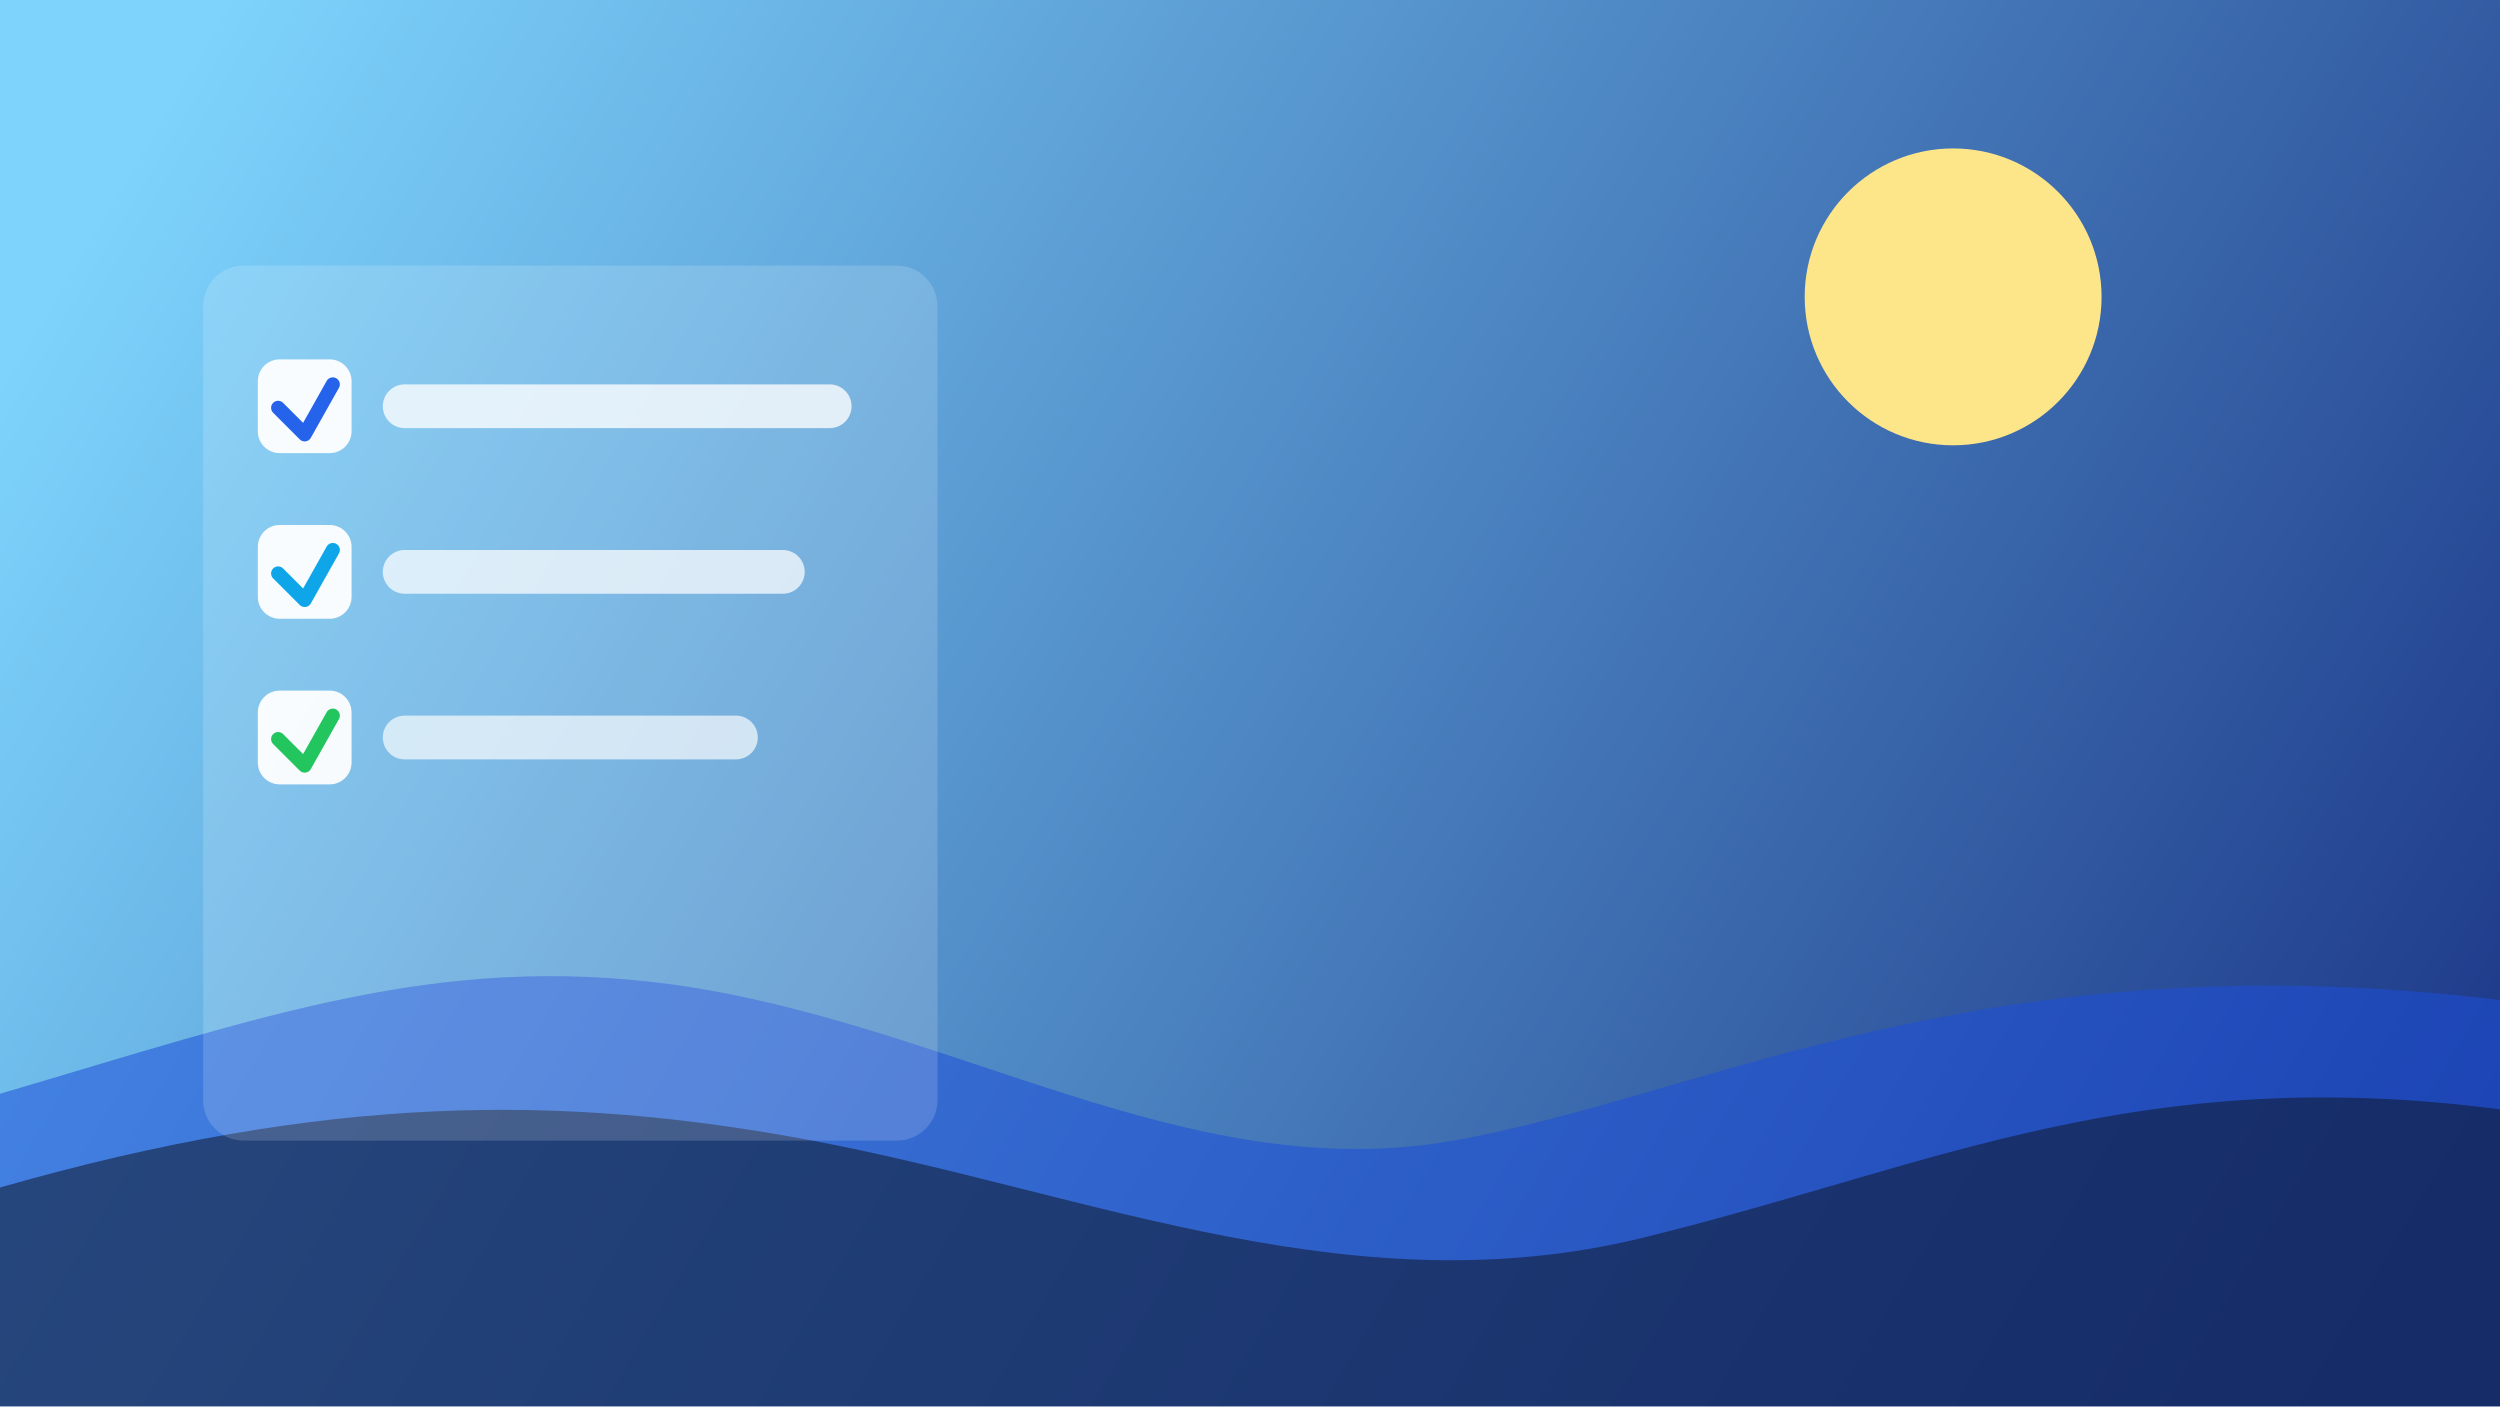
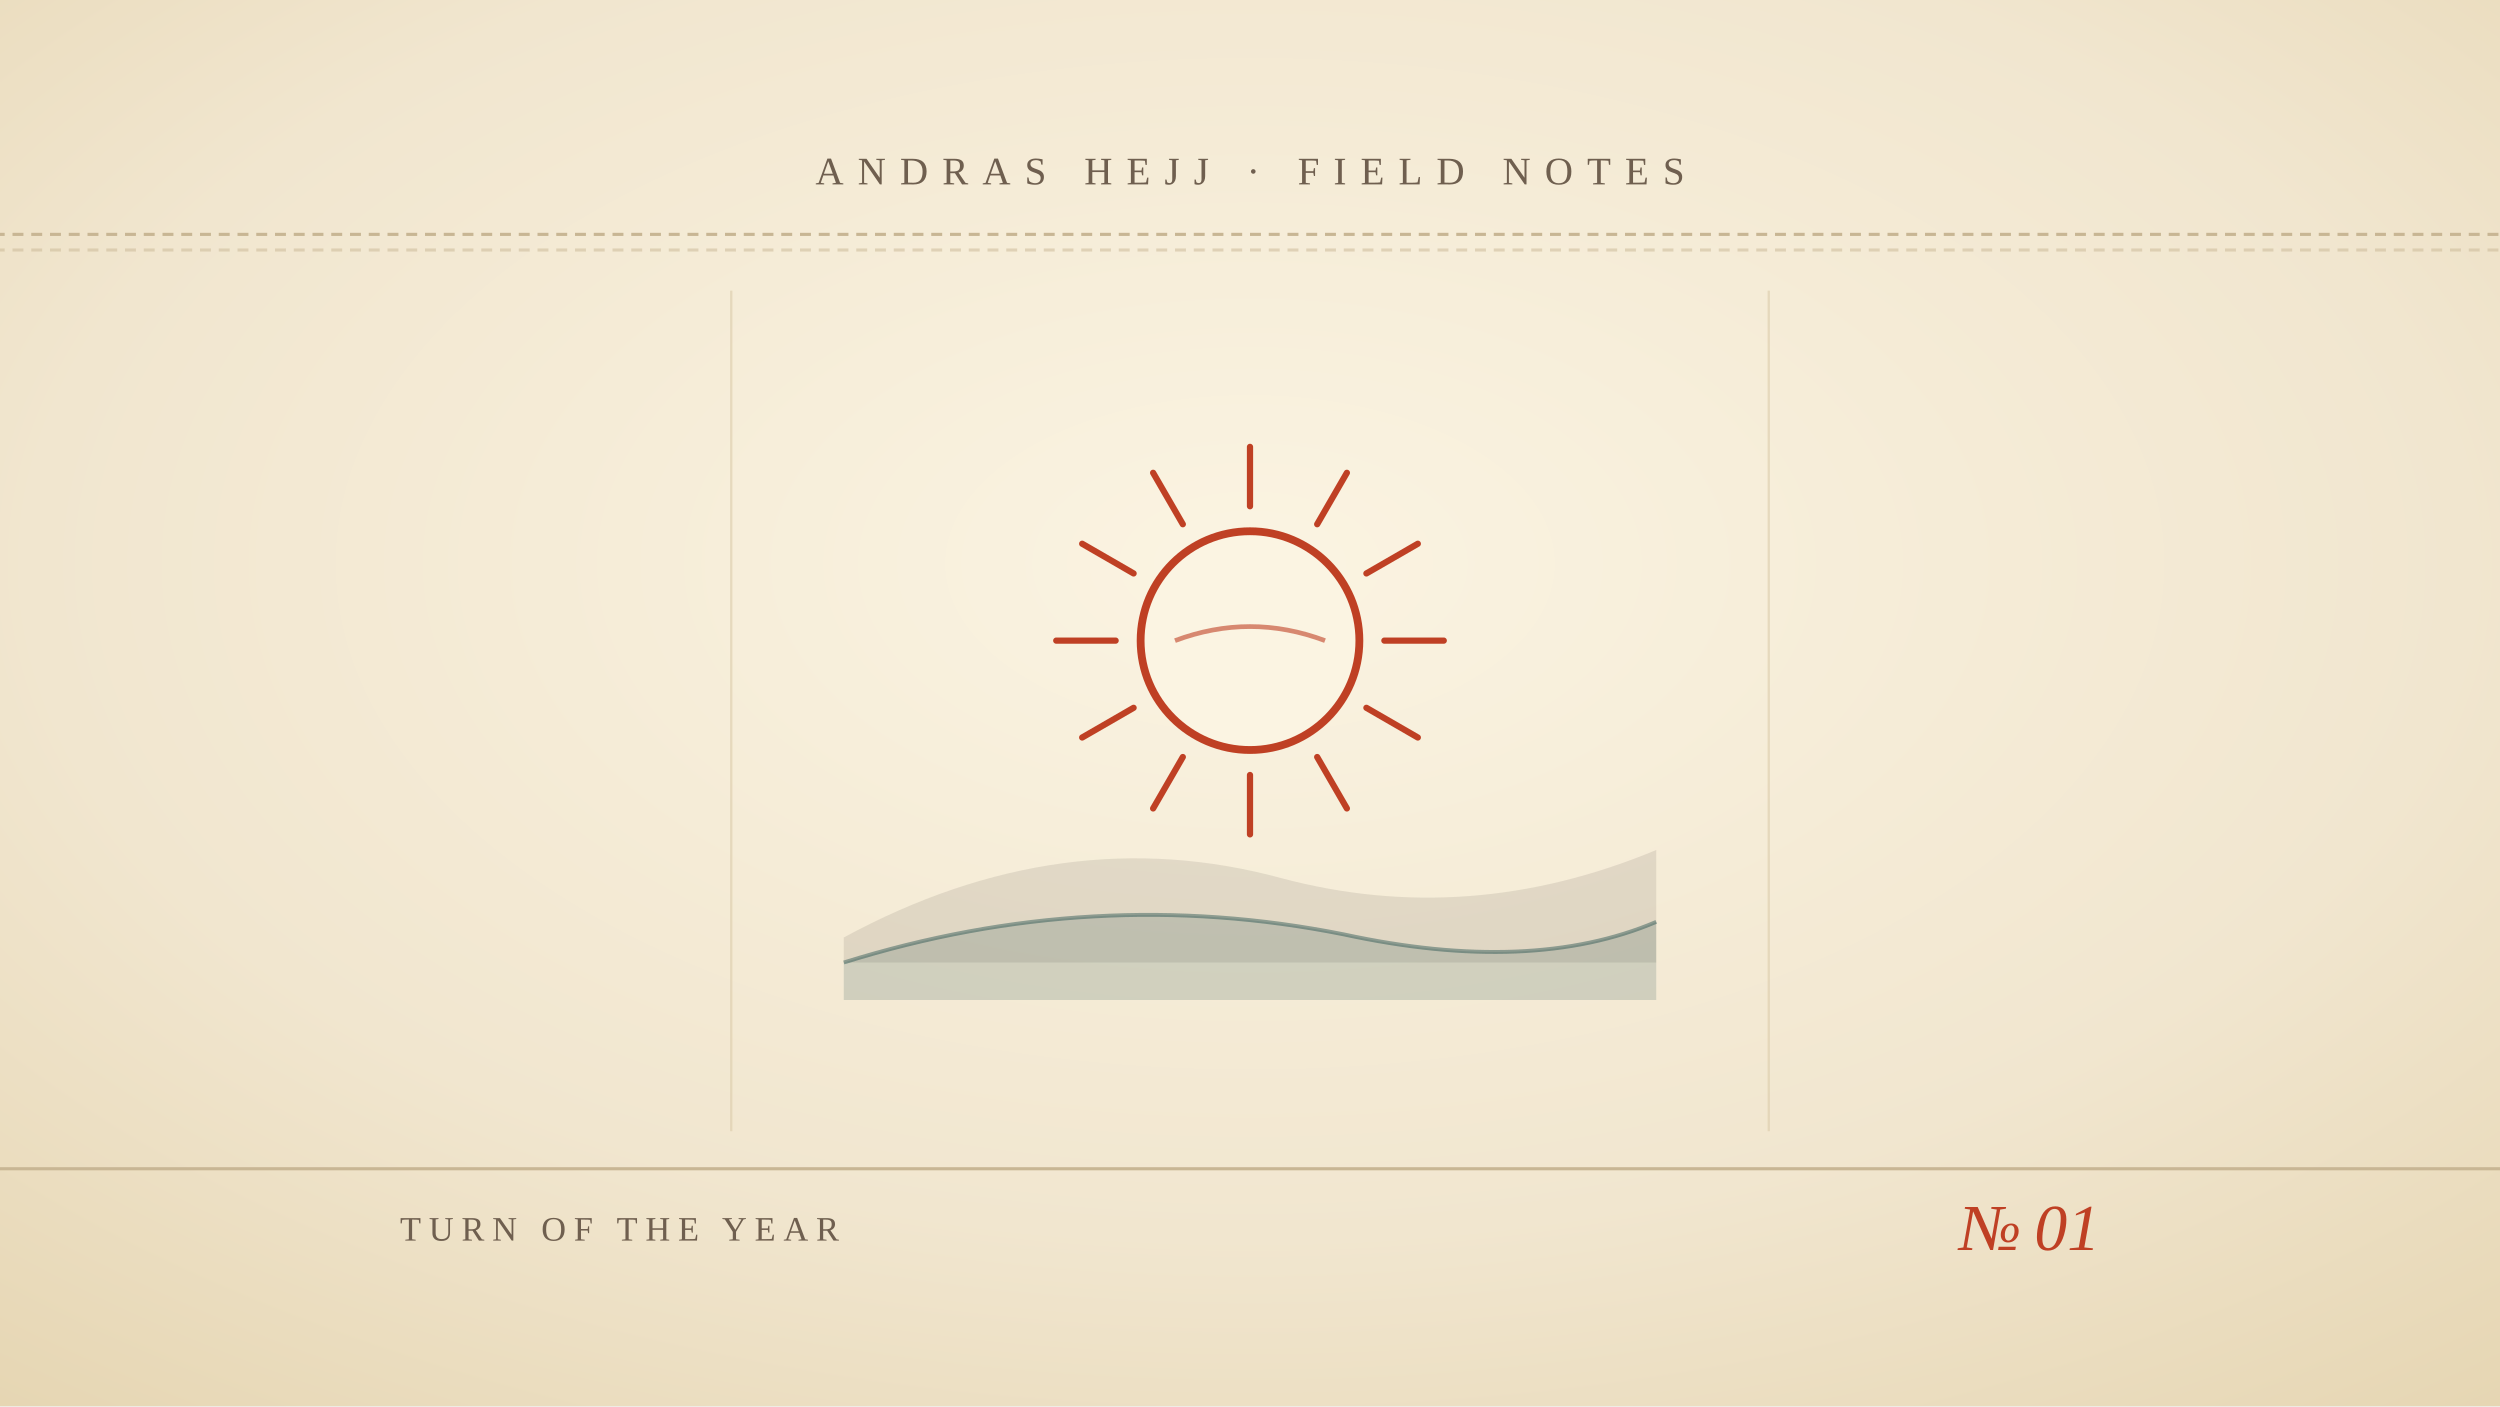
- <svg xmlns="http://www.w3.org/2000/svg" width="1600" height="900" viewBox="0 0 1600 900" fill="none">
+ <svg xmlns="http://www.w3.org/2000/svg" width="1600" height="900" viewBox="0 0 1600 900" fill="none" font-family="Georgia, 'Times New Roman', 'Iowan Old Style', serif">
  <defs>
-     <linearGradient id="g1" x1="120" y1="40" x2="1500" y2="860" gradientUnits="userSpaceOnUse">
-       <stop stop-color="#7DD3FC" />
-       <stop offset="1" stop-color="#1E3A8A" />
-     </linearGradient>
+     <radialGradient id="plate" cx="50%" cy="40%" r="78%">
+       <stop offset="0" stop-color="#fbf4e2" />
+       <stop offset="0.62" stop-color="#f1e6cf" />
+       <stop offset="1" stop-color="#e6d6b3" />
+     </radialGradient>
  </defs>
-   <rect width="1600" height="900" fill="url(#g1)" />
-   <circle cx="1250" cy="190" r="95" fill="#FDE68A" />
-   <path d="M0 700C170 650 280 610 430 630C610 655 760 760 930 730C1090 702 1270 600 1600 640V900H0V700Z" fill="#1D4ED8" opacity="0.55" />
-   <path d="M0 760C210 700 360 700 520 730C700 764 870 840 1060 790C1240 745 1370 680 1600 710V900H0V760Z" fill="#0F172A" opacity="0.55" />
-   <rect x="130" y="170" width="470" height="560" rx="26" fill="white" fill-opacity="0.16" />
-   <rect x="165" y="230" width="60" height="60" rx="14" fill="white" fill-opacity="0.94" />
-   <path d="M178 261L195 278L213 246" stroke="#2563EB" stroke-width="9" stroke-linecap="round" stroke-linejoin="round" />
-   <rect x="245" y="246" width="300" height="28" rx="14" fill="white" fill-opacity="0.78" />
-   <rect x="165" y="336" width="60" height="60" rx="14" fill="white" fill-opacity="0.94" />
-   <path d="M178 367L195 384L213 352" stroke="#0EA5E9" stroke-width="9" stroke-linecap="round" stroke-linejoin="round" />
-   <rect x="245" y="352" width="270" height="28" rx="14" fill="white" fill-opacity="0.72" />
-   <rect x="165" y="442" width="60" height="60" rx="14" fill="white" fill-opacity="0.94" />
-   <path d="M178 473L195 490L213 458" stroke="#22C55E" stroke-width="9" stroke-linecap="round" stroke-linejoin="round" />
-   <rect x="245" y="458" width="240" height="28" rx="14" fill="white" fill-opacity="0.67" />
+   <rect width="1600" height="900" fill="url(#plate)" />
+   <g stroke="#d9c9a6" stroke-width="1.5" opacity="0.55">
+     <line x1="468" y1="186" x2="468" y2="724" />
+     <line x1="1132" y1="186" x2="1132" y2="724" />
+   </g>
+   <g stroke="#c8b694" stroke-width="2">
+     <line x1="-40" y1="150" x2="1640" y2="150" stroke-dasharray="7 5" />
+     <line x1="-40" y1="160" x2="1640" y2="160" stroke-dasharray="7 5" opacity="0.5" />
+   </g>
+   <text x="800" y="118" text-anchor="middle" font-size="25" letter-spacing="9" fill="#6f5f4f">ANDRAS HEJJ · FIELD NOTES</text>
+   <g>
+     <path d="M540 600 Q680 524 820 562 Q940 594 1060 544 L1060 616 L540 616 Z" fill="#1b1713" opacity="0.10" />
+     <path d="M540 616 Q700 566 860 598 Q980 624 1060 590 L1060 640 L540 640 Z" fill="#0e4140" opacity="0.16" />
+     <path d="M540 616 Q700 566 860 598 Q980 624 1060 590" fill="none" stroke="#0e4140" stroke-width="2.5" opacity="0.4" />
+     <g stroke="#bf4024" stroke-width="4" stroke-linecap="round">
+       <line x1="886.0" y1="410.0" x2="924.0" y2="410.0" />
+       <line x1="874.5" y1="453.0" x2="907.4" y2="472.0" />
+       <line x1="843.0" y1="484.5" x2="862.0" y2="517.4" />
+       <line x1="800.0" y1="496.0" x2="800.0" y2="534.0" />
+       <line x1="757.0" y1="484.5" x2="738.0" y2="517.4" />
+       <line x1="725.5" y1="453.0" x2="692.6" y2="472.0" />
+       <line x1="714.0" y1="410.0" x2="676.0" y2="410.0" />
+       <line x1="725.5" y1="367.0" x2="692.6" y2="348.0" />
+       <line x1="757.0" y1="335.5" x2="738.0" y2="302.6" />
+       <line x1="800.0" y1="324.0" x2="800.0" y2="286.0" />
+       <line x1="843.0" y1="335.5" x2="862.0" y2="302.6" />
+       <line x1="874.5" y1="367.0" x2="907.4" y2="348.0" />
+     </g>
+     <circle cx="800" cy="410" r="70" fill="#fbf4e2" stroke="#bf4024" stroke-width="5" />
+     <path d="M752 410 Q800 392 848 410" fill="none" stroke="#bf4024" stroke-width="3" opacity="0.6" />
+   </g>
+   <line x1="-40" y1="748" x2="1640" y2="748" stroke="#c8b694" stroke-width="2" />
+   <text x="256" y="794" text-anchor="start" font-size="22" letter-spacing="5" fill="#6f5f4f">TURN OF THE YEAR</text>
+   <text x="1344" y="800" text-anchor="end" font-style="italic" font-size="42" fill="#bf4024">№ 01</text>
</svg>
